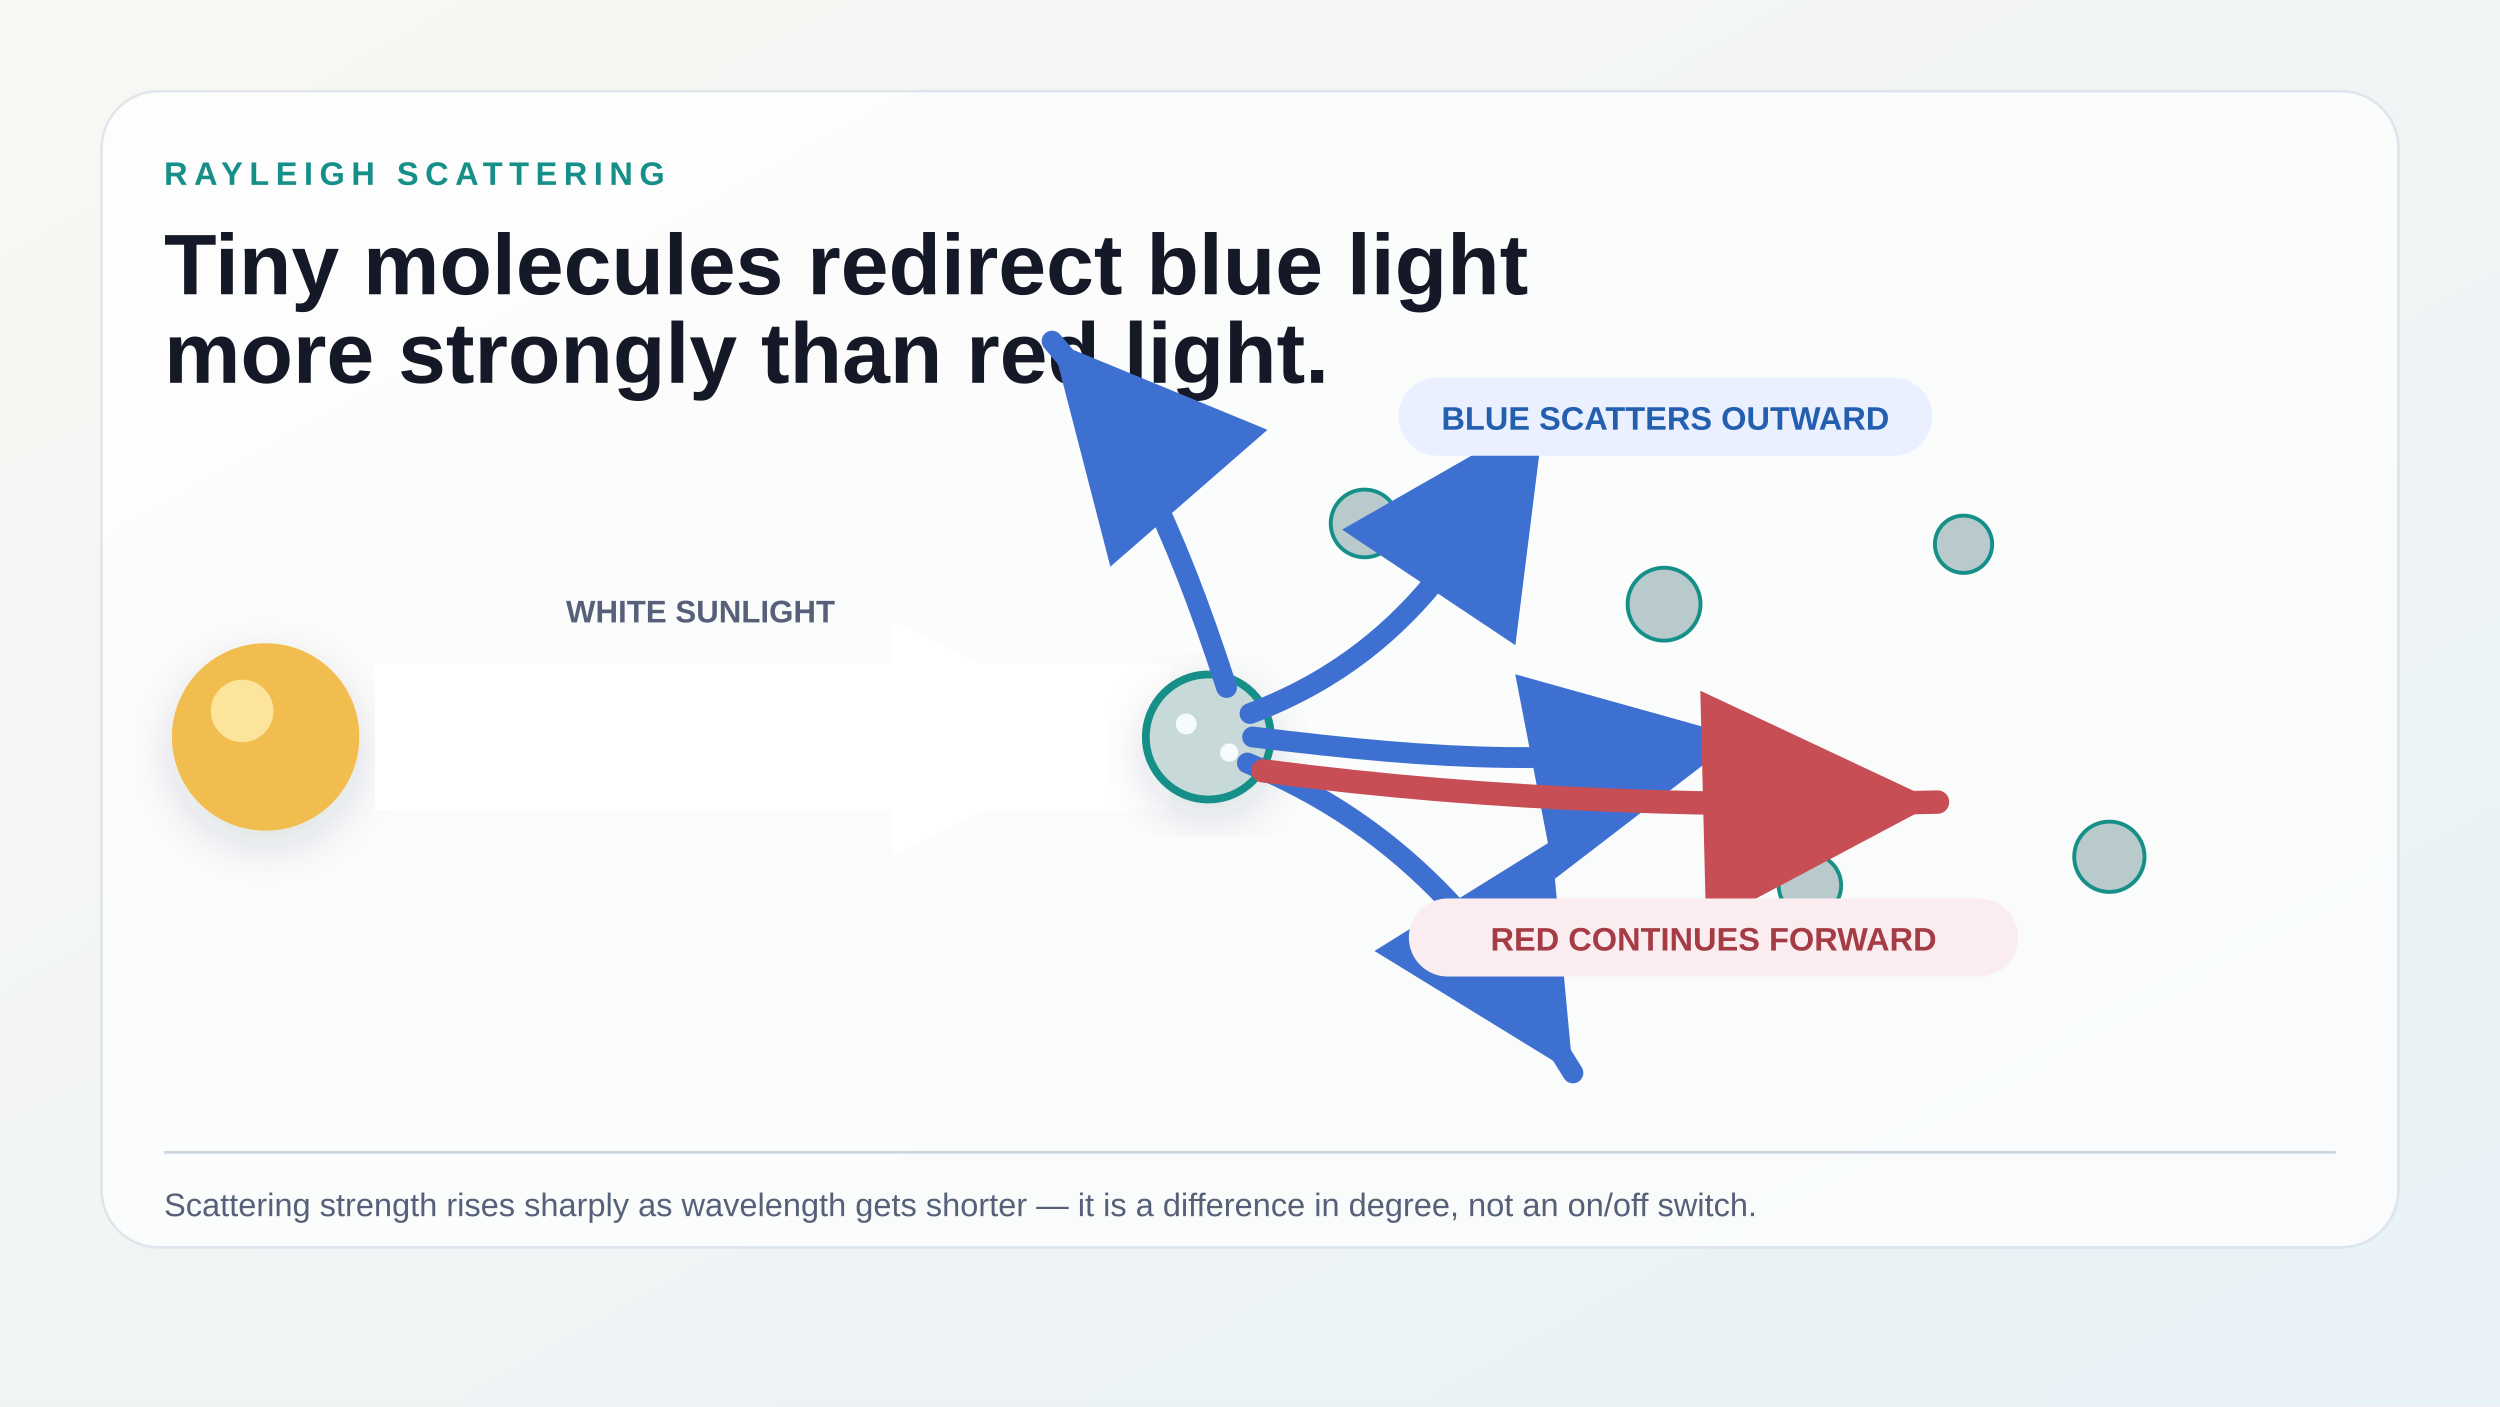
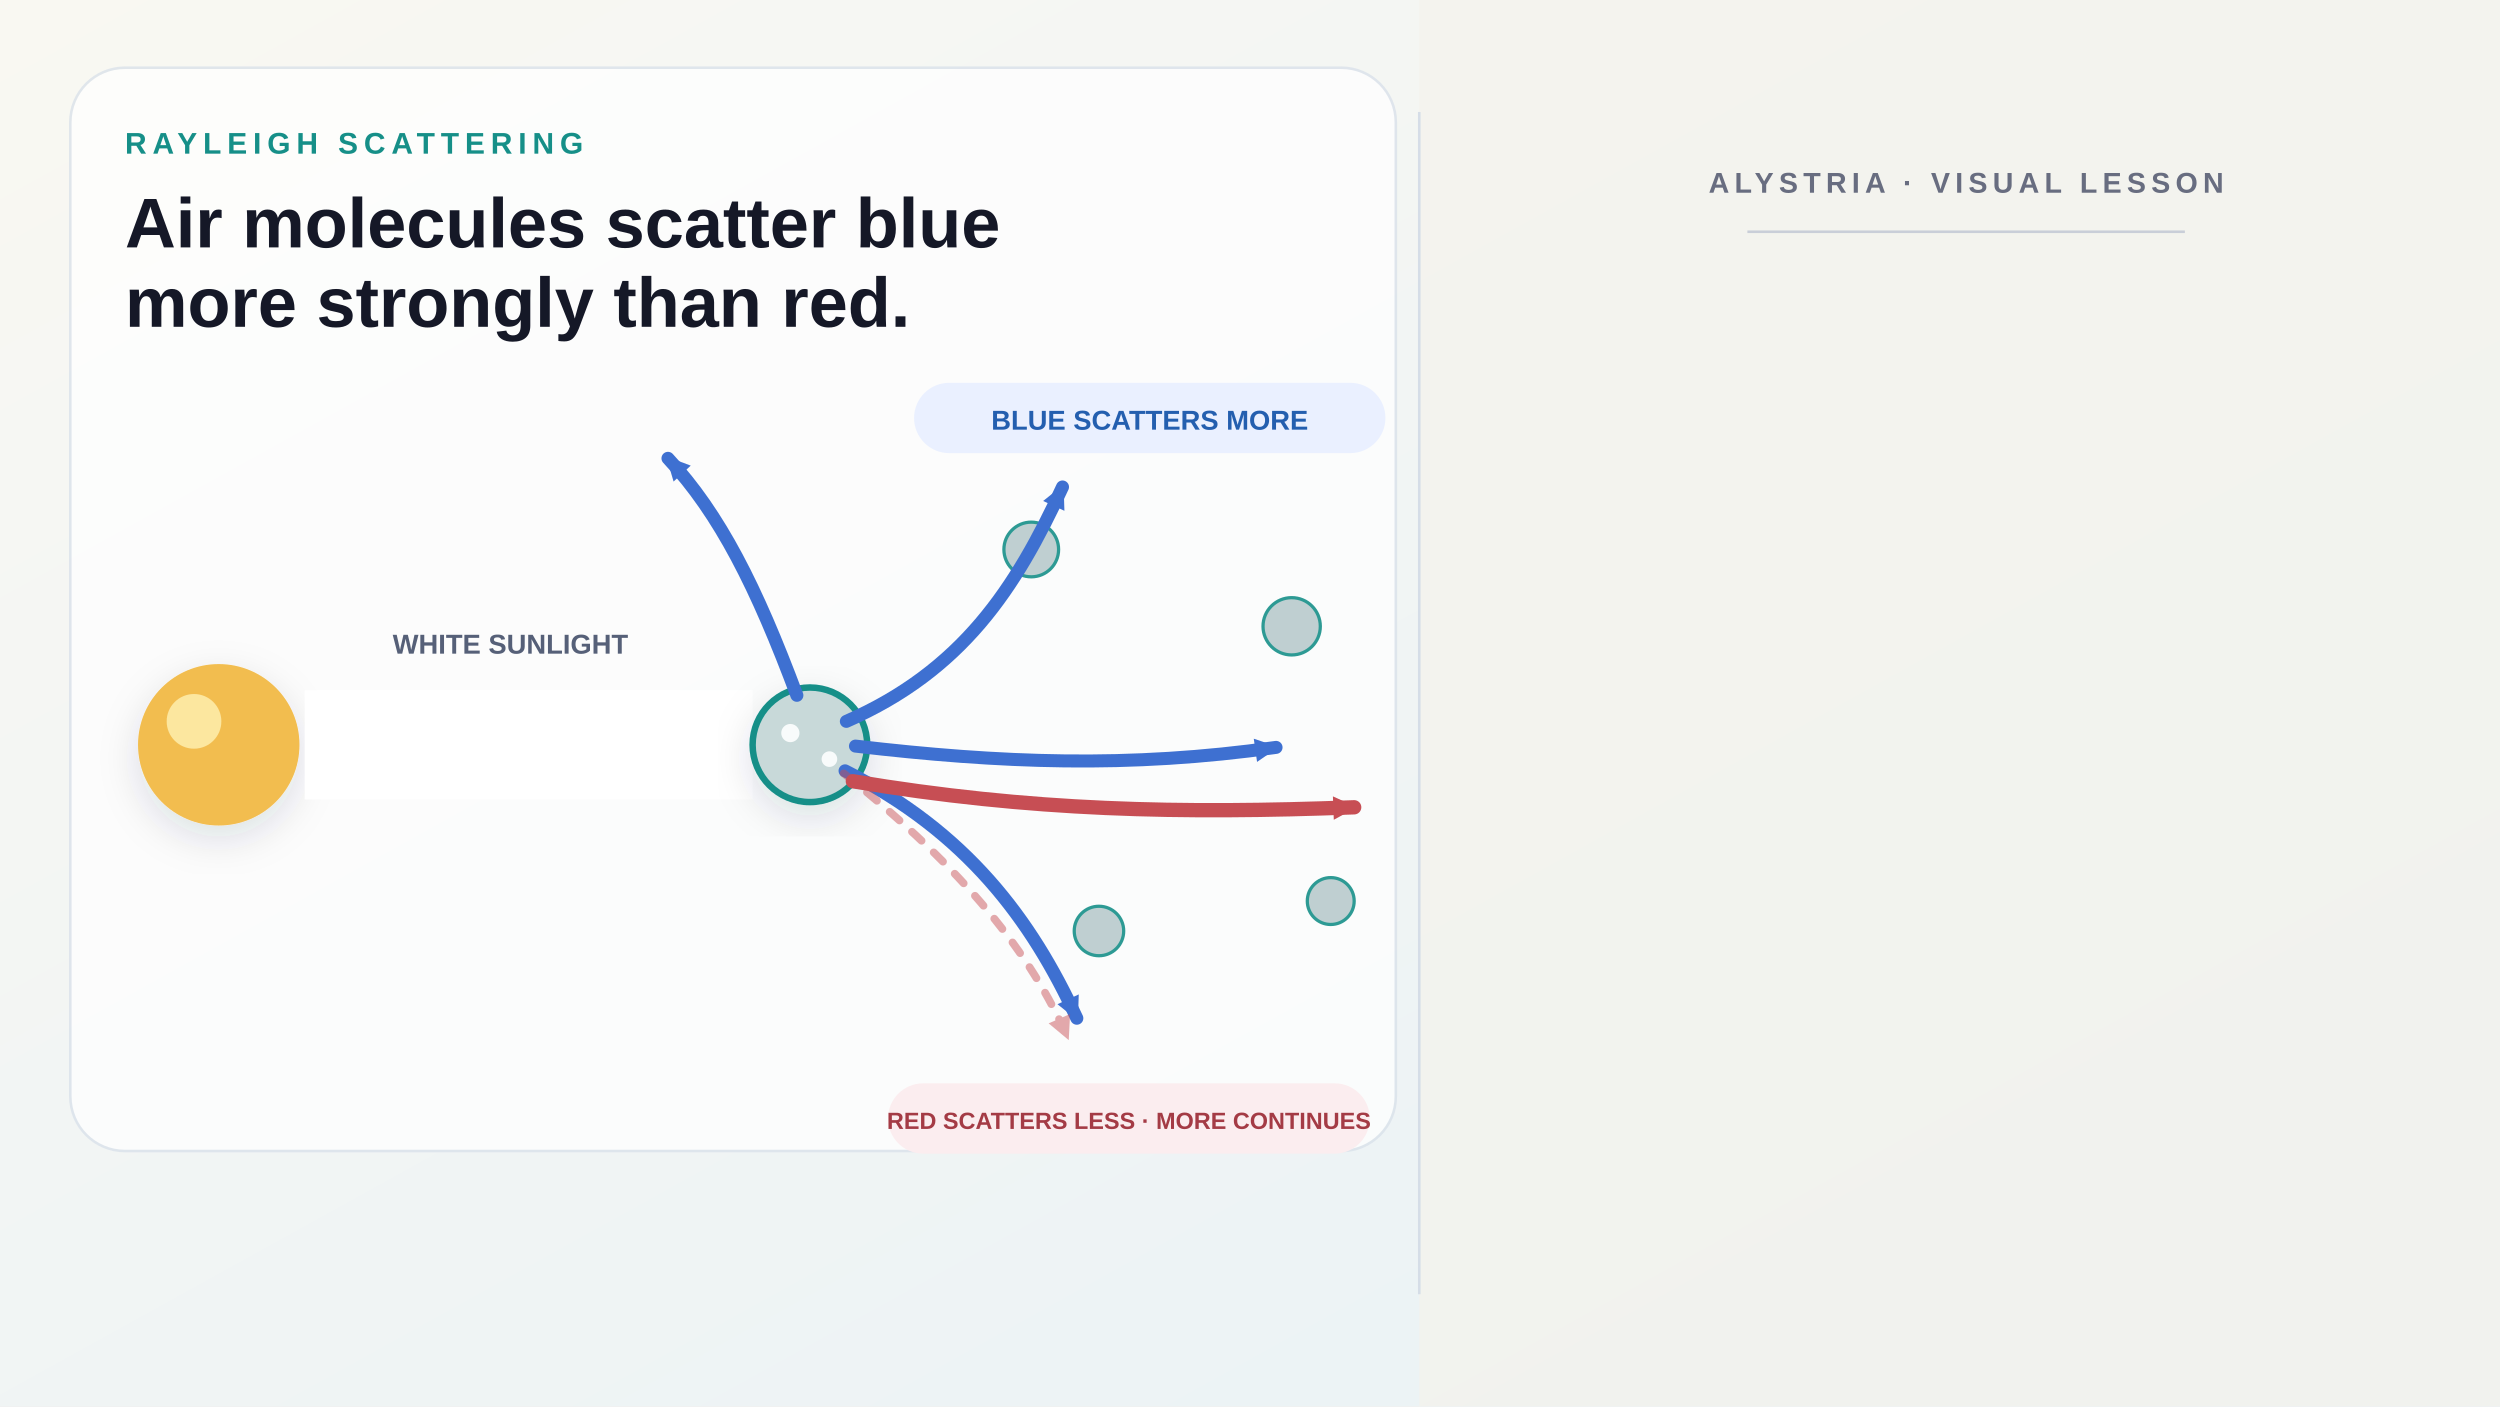
<svg xmlns="http://www.w3.org/2000/svg" width="1920" height="1080" viewBox="0 0 1920 1080" role="img" aria-labelledby="title desc">
  <defs>
    <linearGradient id="sky" x1="0" y1="0" x2="1" y2="1">
-       <stop offset="0" stop-color="#F8F8F3" />
+       <stop offset="0" stop-color="#F9F8F2" />
      <stop offset="1" stop-color="#E8F1F6" />
    </linearGradient>
    <filter id="shadow" x="-30%" y="-30%" width="160%" height="160%">
-       <feDropShadow dx="0" dy="12" stdDeviation="18" flood-color="#1A2940" flood-opacity=".14" />
+       <feDropShadow dx="0" dy="10" stdDeviation="15" flood-color="#1A2940" flood-opacity=".13" />
    </filter>
-     <marker id="arrow-blue" markerWidth="14" markerHeight="14" refX="10" refY="5" orient="auto">
-       <path d="M0 0L10 5L0 10Z" fill="#3E70D1" />
+     <marker id="arrow-blue" markerUnits="userSpaceOnUse" markerWidth="18" markerHeight="18" refX="16" refY="9" orient="auto">
+       <path d="M0 0L18 9L0 18Z" fill="#3E70D1" />
    </marker>
-     <marker id="arrow-red" markerWidth="14" markerHeight="14" refX="10" refY="5" orient="auto">
-       <path d="M0 0L10 5L0 10Z" fill="#C74E54" />
+     <marker id="arrow-red" markerUnits="userSpaceOnUse" markerWidth="18" markerHeight="18" refX="16" refY="9" orient="auto">
+       <path d="M0 0L18 9L0 18Z" fill="#C74E54" />
    </marker>
-     <marker id="arrow-white" markerWidth="14" markerHeight="14" refX="10" refY="5" orient="auto">
-       <path d="M0 0L10 5L0 10Z" fill="#FFFFFF" />
+     <marker id="arrow-white" markerUnits="userSpaceOnUse" markerWidth="18" markerHeight="18" refX="16" refY="9" orient="auto">
+       <path d="M0 0L18 9L0 18Z" fill="#FFFFFF" />
    </marker>
  </defs>
  <rect width="1920" height="1080" fill="url(#sky)" />
-   <rect x="78" y="70" width="1764" height="888" rx="44" fill="#FFFFFF" opacity=".72" stroke="#D7DFE9" stroke-width="2" />
-   <text x="126" y="142" fill="#168F88" font-family="Arial, sans-serif" font-size="25" font-weight="700" letter-spacing="5">RAYLEIGH SCATTERING</text>
-   <text x="126" y="226" fill="#151827" font-family="Arial, sans-serif" font-size="66" font-weight="800">Tiny molecules redirect blue light</text>
-   <text x="126" y="294" fill="#151827" font-family="Arial, sans-serif" font-size="66" font-weight="800">more strongly than red light.</text>
-   <g transform="translate(118 566)">
+   <rect x="54" y="52" width="1018" height="832" rx="42" fill="#FFFFFF" opacity=".72" stroke="#D7DFE9" stroke-width="2" />
+   <path d="M1090 0H1920V1080H1090Z" fill="#F4F2EC" opacity=".72" />
+   <path d="M1090 86V994" stroke="#D5DDE7" stroke-width="2" />
+   <text x="1510" y="148" text-anchor="middle" fill="#686D80" font-family="Arial, sans-serif" font-size="22" font-weight="700" letter-spacing="4">ALYSTRIA · VISUAL LESSON</text>
+   <path d="M1342 178H1678" stroke="#C9CED8" stroke-width="2" />
+   <text x="96" y="118" fill="#168F88" font-family="Arial, sans-serif" font-size="23" font-weight="700" letter-spacing="4.5">RAYLEIGH SCATTERING</text>
+   <text x="96" y="190" fill="#151827" font-family="Arial, sans-serif" font-size="54" font-weight="800">Air molecules scatter blue</text>
+   <text x="96" y="251" fill="#151827" font-family="Arial, sans-serif" font-size="54" font-weight="800">more strongly than red.</text>
+   <g transform="translate(92 572)">
    <g filter="url(#shadow)">
-       <circle cx="86" cy="0" r="72" fill="#F2BD50" />
-       <circle cx="68" cy="-20" r="24" fill="#FFF2B5" opacity=".75" />
+       <circle cx="76" cy="0" r="62" fill="#F2BD50" />
+       <circle cx="57" cy="-18" r="21" fill="#FFF2B5" opacity=".78" />
    </g>
-     <path d="M170-56H780V56H170Z" fill="#FFFFFF" opacity=".96" />
-     <path d="M212 0H748" stroke="#FFFFFF" stroke-width="18" marker-end="url(#arrow-white)" />
-     <text x="420" y="-88" text-anchor="middle" fill="#566078" font-family="Arial, sans-serif" font-size="24" font-weight="700">WHITE SUNLIGHT</text>
-     <g transform="translate(810 0)" filter="url(#shadow)">
-       <circle r="48" fill="#C8D9D9" stroke="#168F88" stroke-width="6" />
-       <circle cx="-17" cy="-10" r="8" fill="#F8FBFB" />
-       <circle cx="16" cy="12" r="7" fill="#F8FBFB" />
+     <path d="M142-42H486V42H142Z" fill="#FFFFFF" opacity=".97" />
+     <path d="M176 0H460" stroke="#FFFFFF" stroke-width="12" marker-end="url(#arrow-white)" />
+     <text x="300" y="-70" text-anchor="middle" fill="#566078" font-family="Arial, sans-serif" font-size="21" font-weight="700">WHITE SUNLIGHT</text>
+     <g transform="translate(530 0)" filter="url(#shadow)">
+       <circle r="44" fill="#C8D9D9" stroke="#168F88" stroke-width="5" />
+       <circle cx="-15" cy="-9" r="7" fill="#F8FBFB" />
+       <circle cx="15" cy="11" r="6" fill="#F8FBFB" />
    </g>
-     <g fill="#B8CACC" stroke="#168F88" stroke-width="3">
-       <circle cx="930" cy="-164" r="26" />
-       <circle cx="1044" cy="138" r="22" />
-       <circle cx="1160" cy="-102" r="28" />
-       <circle cx="1272" cy="114" r="24" />
-       <circle cx="1390" cy="-148" r="22" />
-       <circle cx="1502" cy="92" r="27" />
+     <g fill="#B8CACC" stroke="#168F88" stroke-width="2.5" opacity=".9">
+       <circle cx="700" cy="-150" r="21" />
+       <circle cx="752" cy="143" r="19" />
+       <circle cx="900" cy="-91" r="22" />
+       <circle cx="930" cy="120" r="18" />
    </g>
-     <g fill="none" stroke="#3E70D1" stroke-width="16" stroke-linecap="round" marker-end="url(#arrow-blue)">
-       <path d="M842-18C980-70 1020-176 1068-248" />
-       <path d="M844 0C990 18 1094 24 1218 0" />
-       <path d="M840 20C982 78 1044 184 1090 258" />
-       <path d="M824-38C782-168 744-242 690-304" />
+     <g fill="none" stroke="#3E70D1" stroke-width="10" stroke-linecap="round" marker-end="url(#arrow-blue)">
+       <path d="M558-18C647-57 688-120 724-198" />
+       <path d="M565 1C676 14 775 18 888 2" />
+       <path d="M557 20C650 67 700 134 735 210" />
+       <path d="M520-38C489-121 461-177 421-220" />
    </g>
-     <path d="M852 26C1034 50 1208 54 1370 50" fill="none" stroke="#C74E54" stroke-width="18" stroke-linecap="round" marker-end="url(#arrow-red)" />
-     <rect x="956" y="-276" width="410" height="60" rx="30" fill="#EAF0FF" />
-     <text x="1161" y="-236" text-anchor="middle" fill="#245FAF" font-family="Arial, sans-serif" font-size="25" font-weight="800">BLUE SCATTERS OUTWARD</text>
-     <rect x="964" y="124" width="468" height="60" rx="30" fill="#FBEDEF" />
-     <text x="1198" y="164" text-anchor="middle" fill="#A43B45" font-family="Arial, sans-serif" font-size="25" font-weight="800">RED CONTINUES FORWARD</text>
+     <path d="M563 28C700 51 815 53 948 48" fill="none" stroke="#C74E54" stroke-width="11" stroke-linecap="round" marker-end="url(#arrow-red)" />
+     <path d="M556 22C650 97 700 161 728 225" fill="none" stroke="#C74E54" stroke-width="6" stroke-linecap="round" stroke-dasharray="10 13" opacity=".48" marker-end="url(#arrow-red)" />
+     <rect x="610" y="-278" width="362" height="54" rx="27" fill="#EAF0FF" />
+     <text x="791" y="-242" text-anchor="middle" fill="#245FAF" font-family="Arial, sans-serif" font-size="21" font-weight="800">BLUE SCATTERS MORE</text>
+     <rect x="590" y="260" width="370" height="54" rx="27" fill="#FBEDEF" />
+     <text x="775" y="295" text-anchor="middle" fill="#A43B45" font-family="Arial, sans-serif" font-size="18" font-weight="800">RED SCATTERS LESS · MORE CONTINUES</text>
  </g>
-   <rect x="126" y="884" width="1668" height="2" fill="#CBD3DE" />
-   <text x="126" y="934" fill="#566078" font-family="Arial, sans-serif" font-size="25">Scattering strength rises sharply as wavelength gets shorter — it is a difference in degree, not an on/off switch.</text>
</svg>
